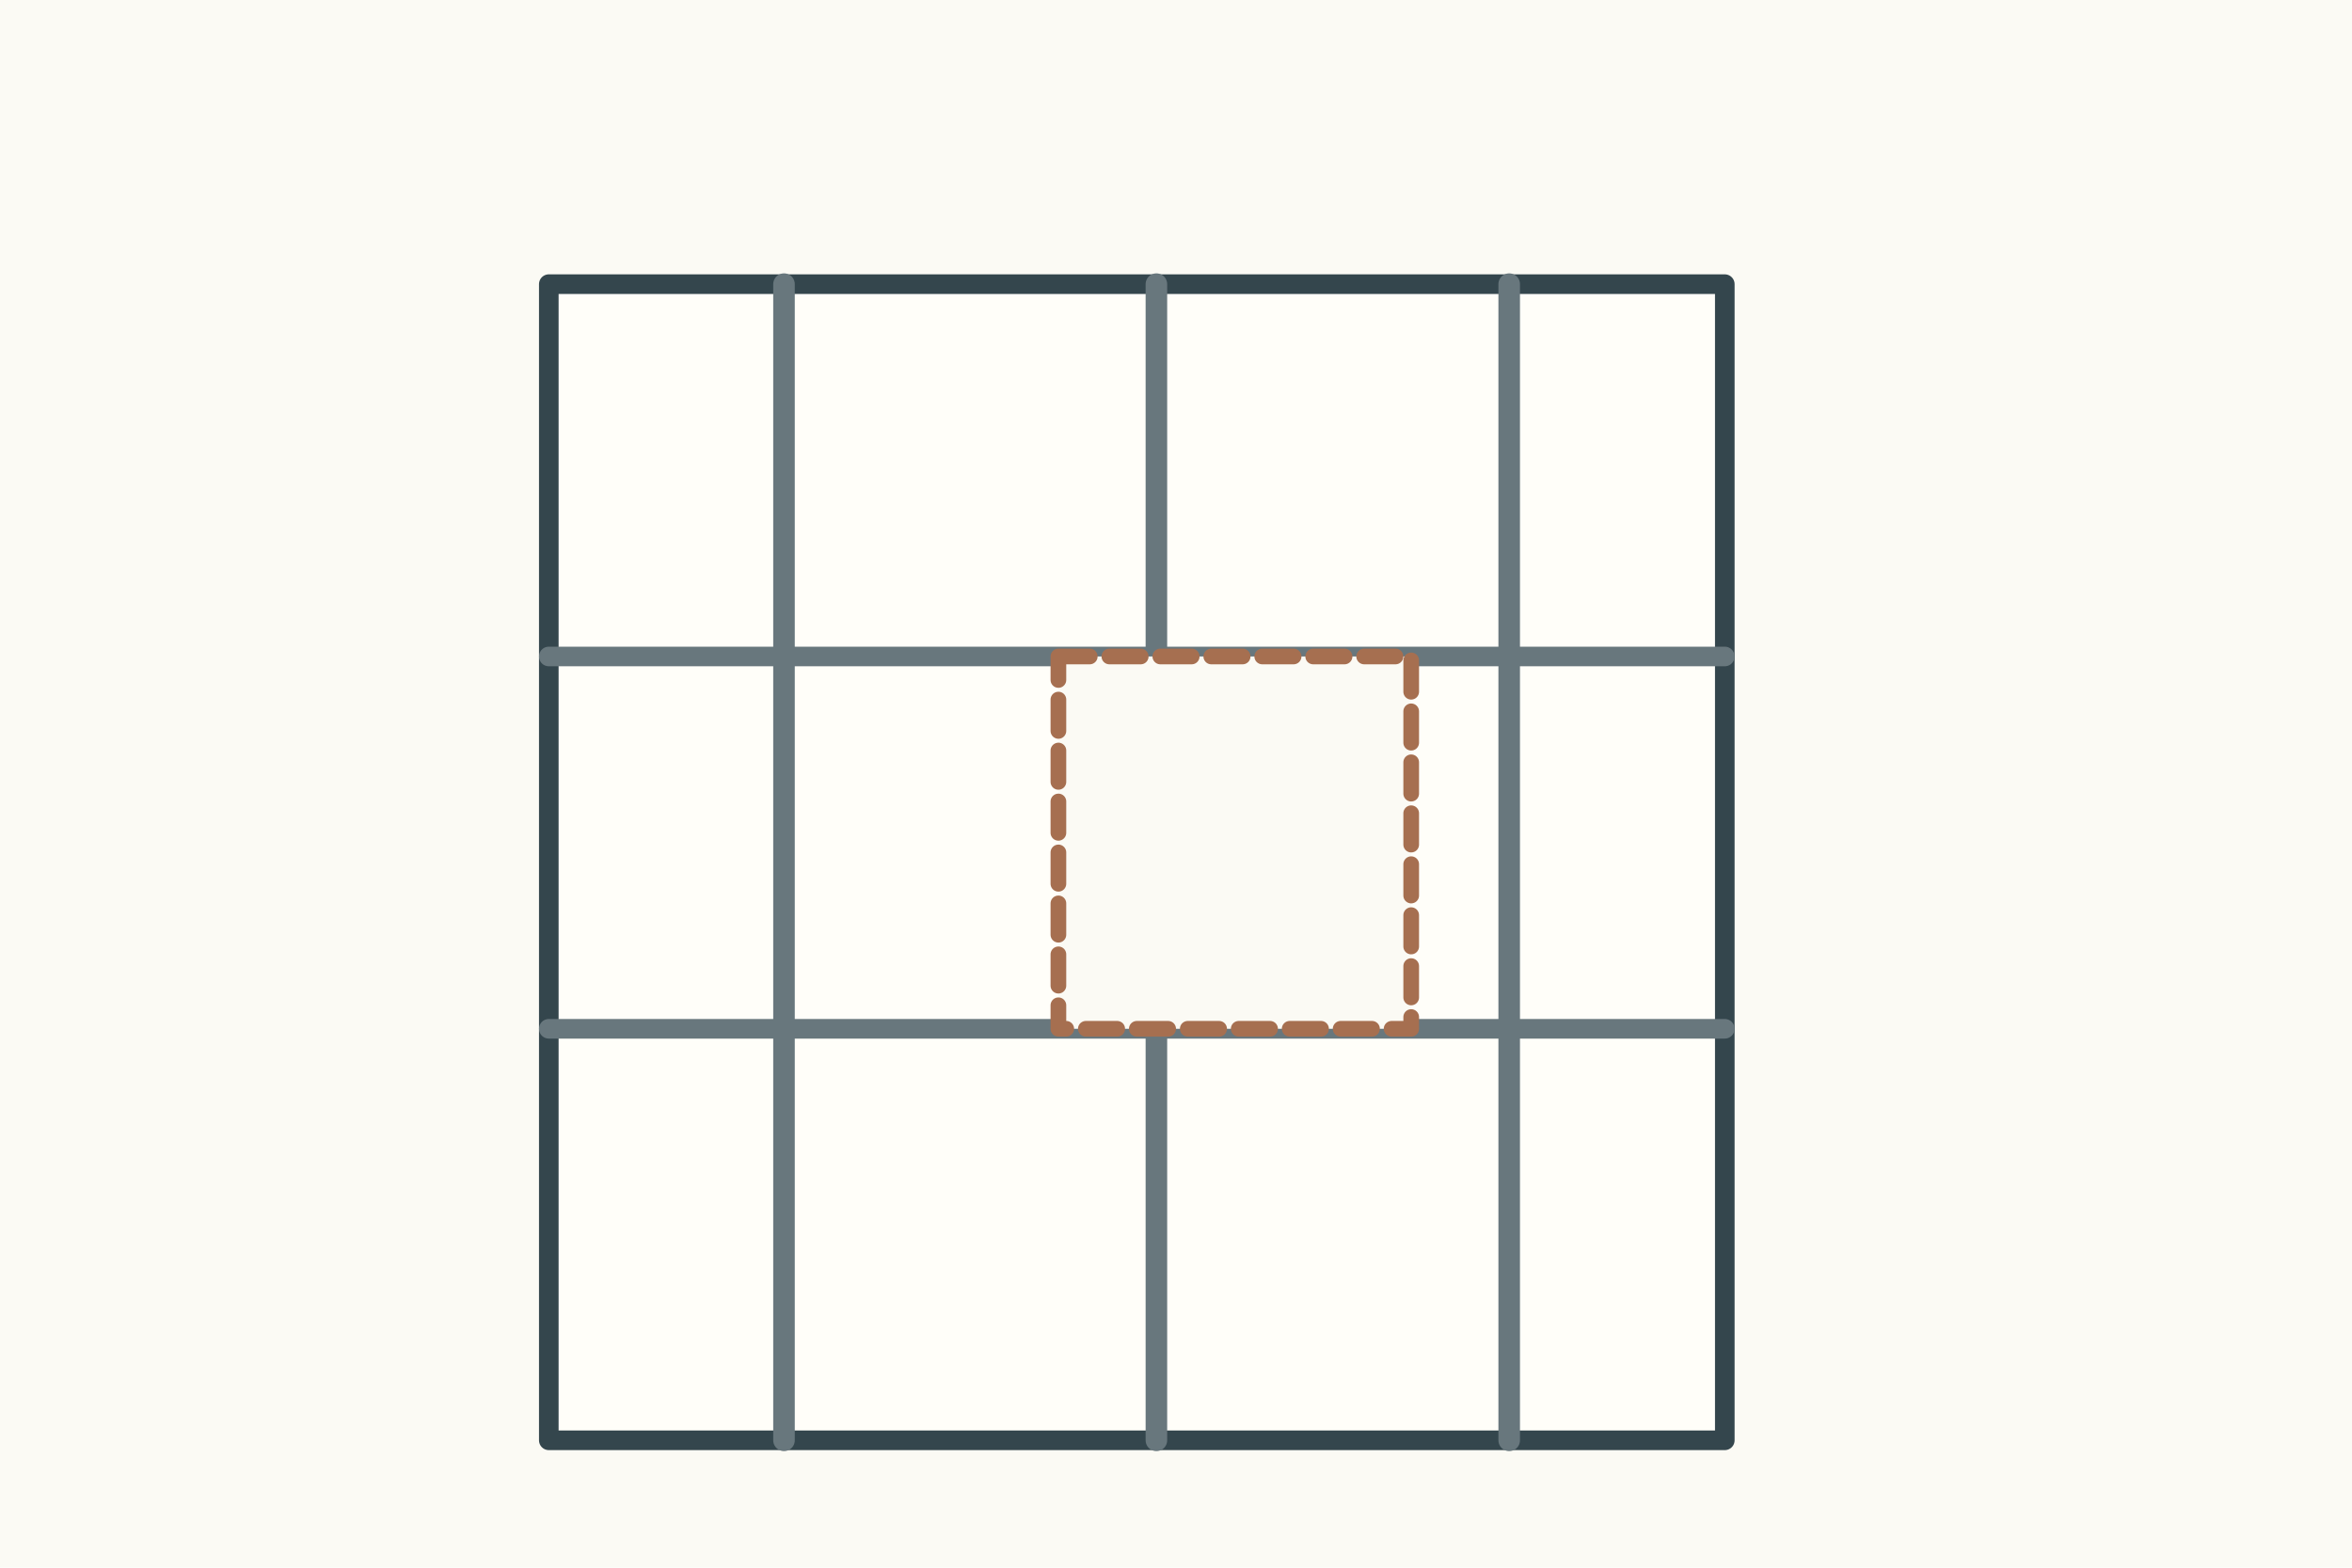
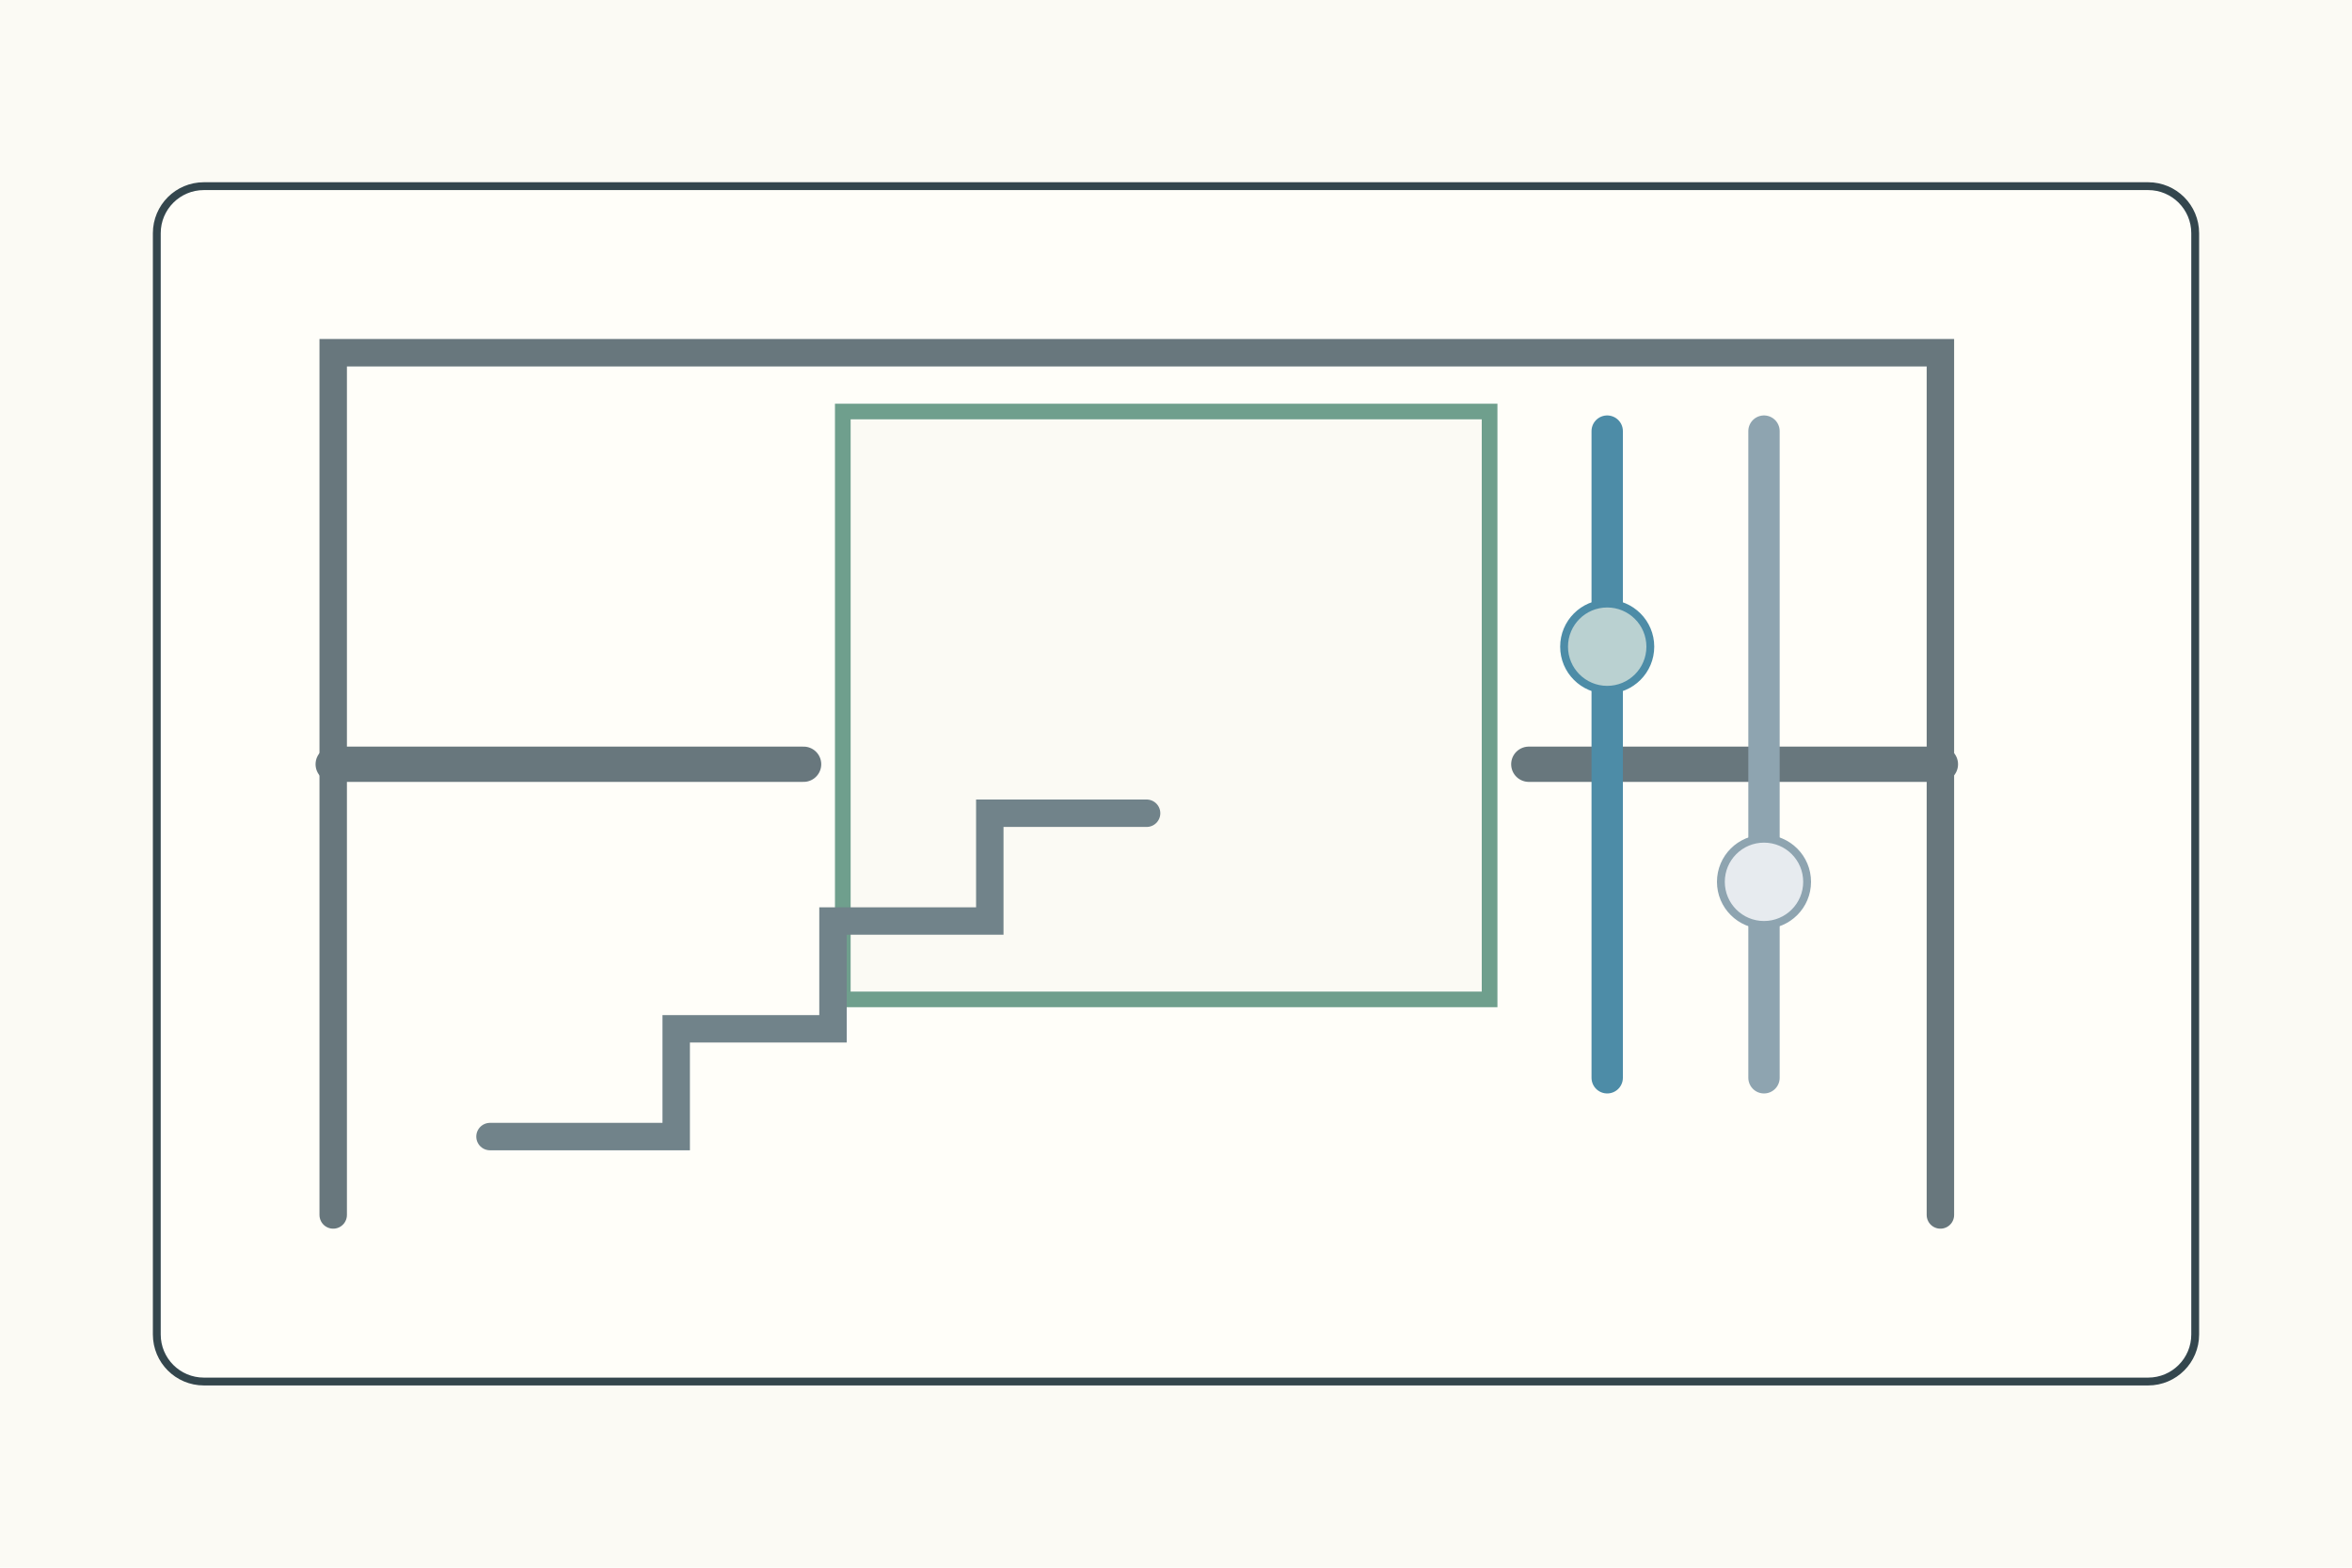
<svg xmlns="http://www.w3.org/2000/svg" width="1200" height="800">
  <rect width="1200" height="800" fill="#fbfaf4" />
-   <g stroke="#34464d" stroke-width="4" fill="none" stroke-linecap="round" stroke-linejoin="round">
-     <g transform="translate(120 75)">
-       <rect x="160" y="70" width="600" height="590" fill="#fffef9" stroke-width="10" />
-       <path d="M160 260h600M160 450h600" stroke="#68777d" stroke-width="10" />
-       <path d="M280 70v590M470 70v590M650 70v590" stroke="#68777d" stroke-width="11" />
-       <rect x="420" y="260" width="180" height="190" fill="#fbfaf4" stroke="#a66f50" stroke-width="8" stroke-dasharray="16 10" />
-     </g>
+   <g stroke="#34464d" stroke-width="4" fill="none" stroke-linecap="round">
+     <rect x="80" y="95" width="1040" height="610" rx="24" fill="#fffef9" />
+     <path d="M170 620V180h820v440" stroke="#68777d" stroke-width="14" />
+     <path d="M170 390h240M780 390h210" stroke="#68777d" stroke-width="18" />
+     <rect x="430" y="210" width="330" height="300" fill="#fbfaf4" stroke="#6f9f8d" stroke-width="8" />
+     <path d="M250 580h95v-55h80v-55h80v-55h80" stroke="#71838a" stroke-width="14" />
+     <path d="M820 220v330" stroke="#4d8ca7" stroke-width="16" />
+     <path d="M900 220v330" stroke="#8ea4b0" stroke-width="16" />
+     <circle cx="820" cy="330" r="22" fill="#bad1d1" stroke="#4d8ca7" />
+     <circle cx="900" cy="450" r="22" fill="#e7ebef" stroke="#8ea4b0" />
  </g>
</svg>
